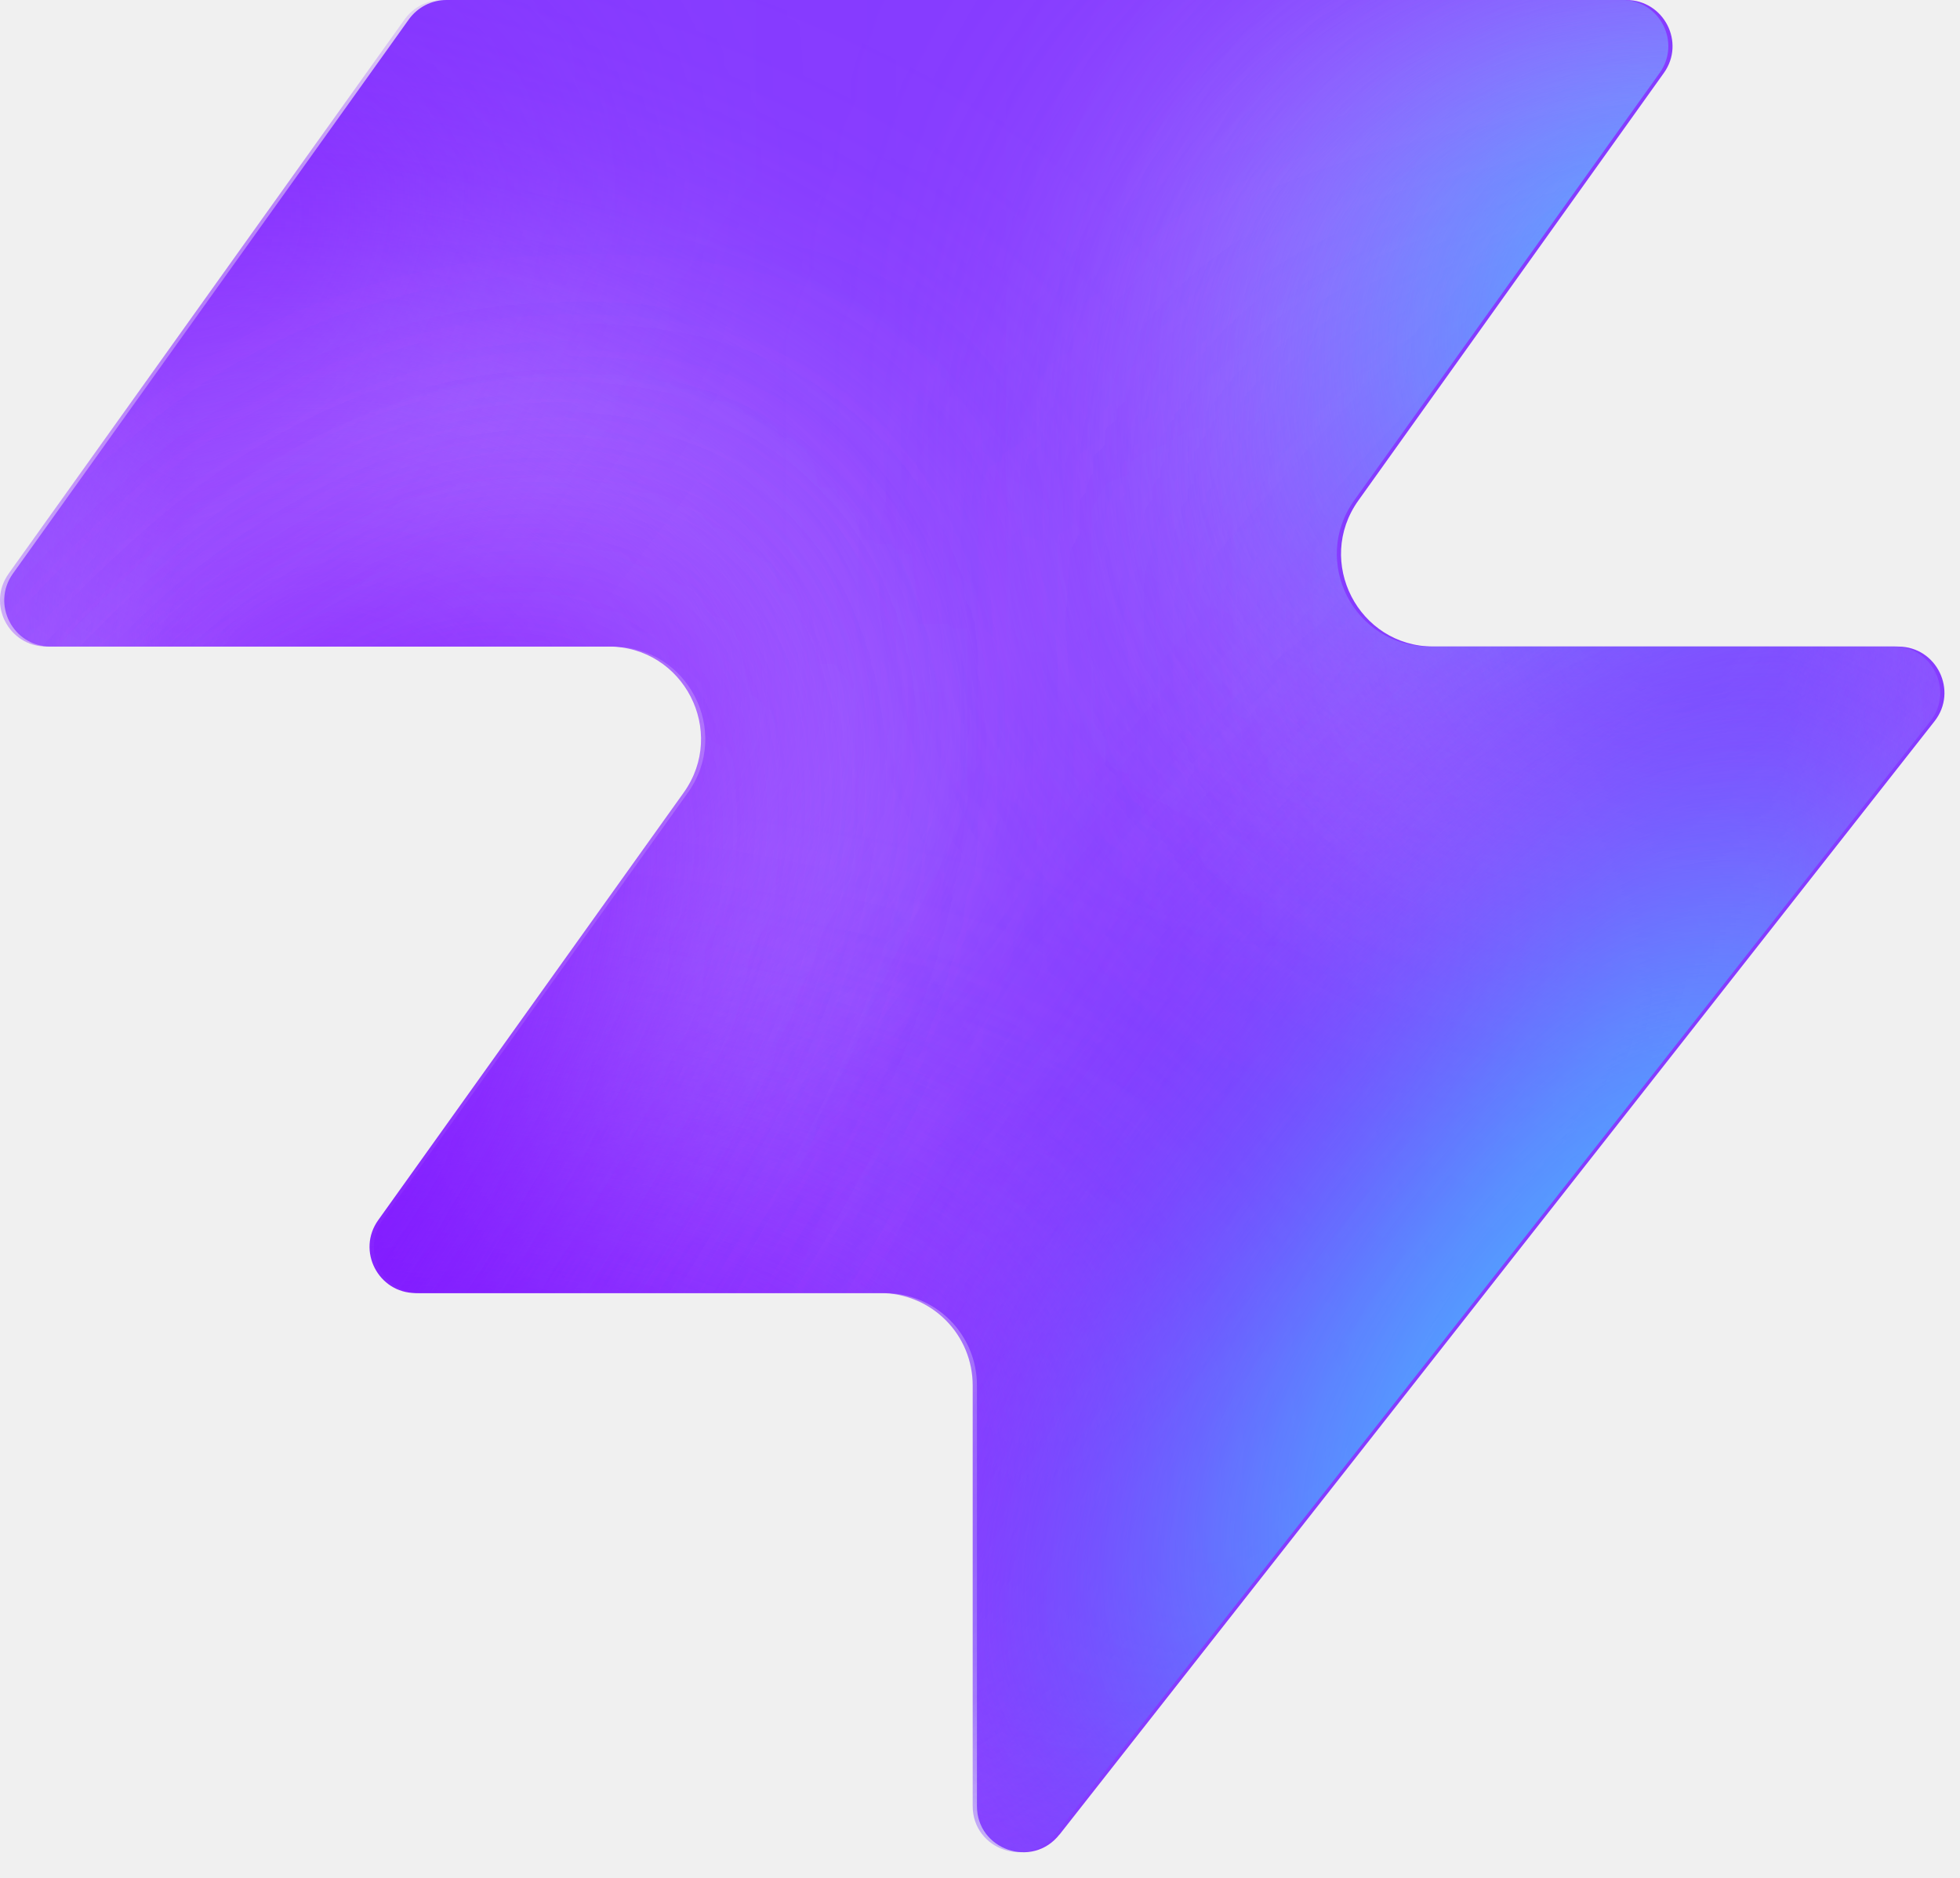
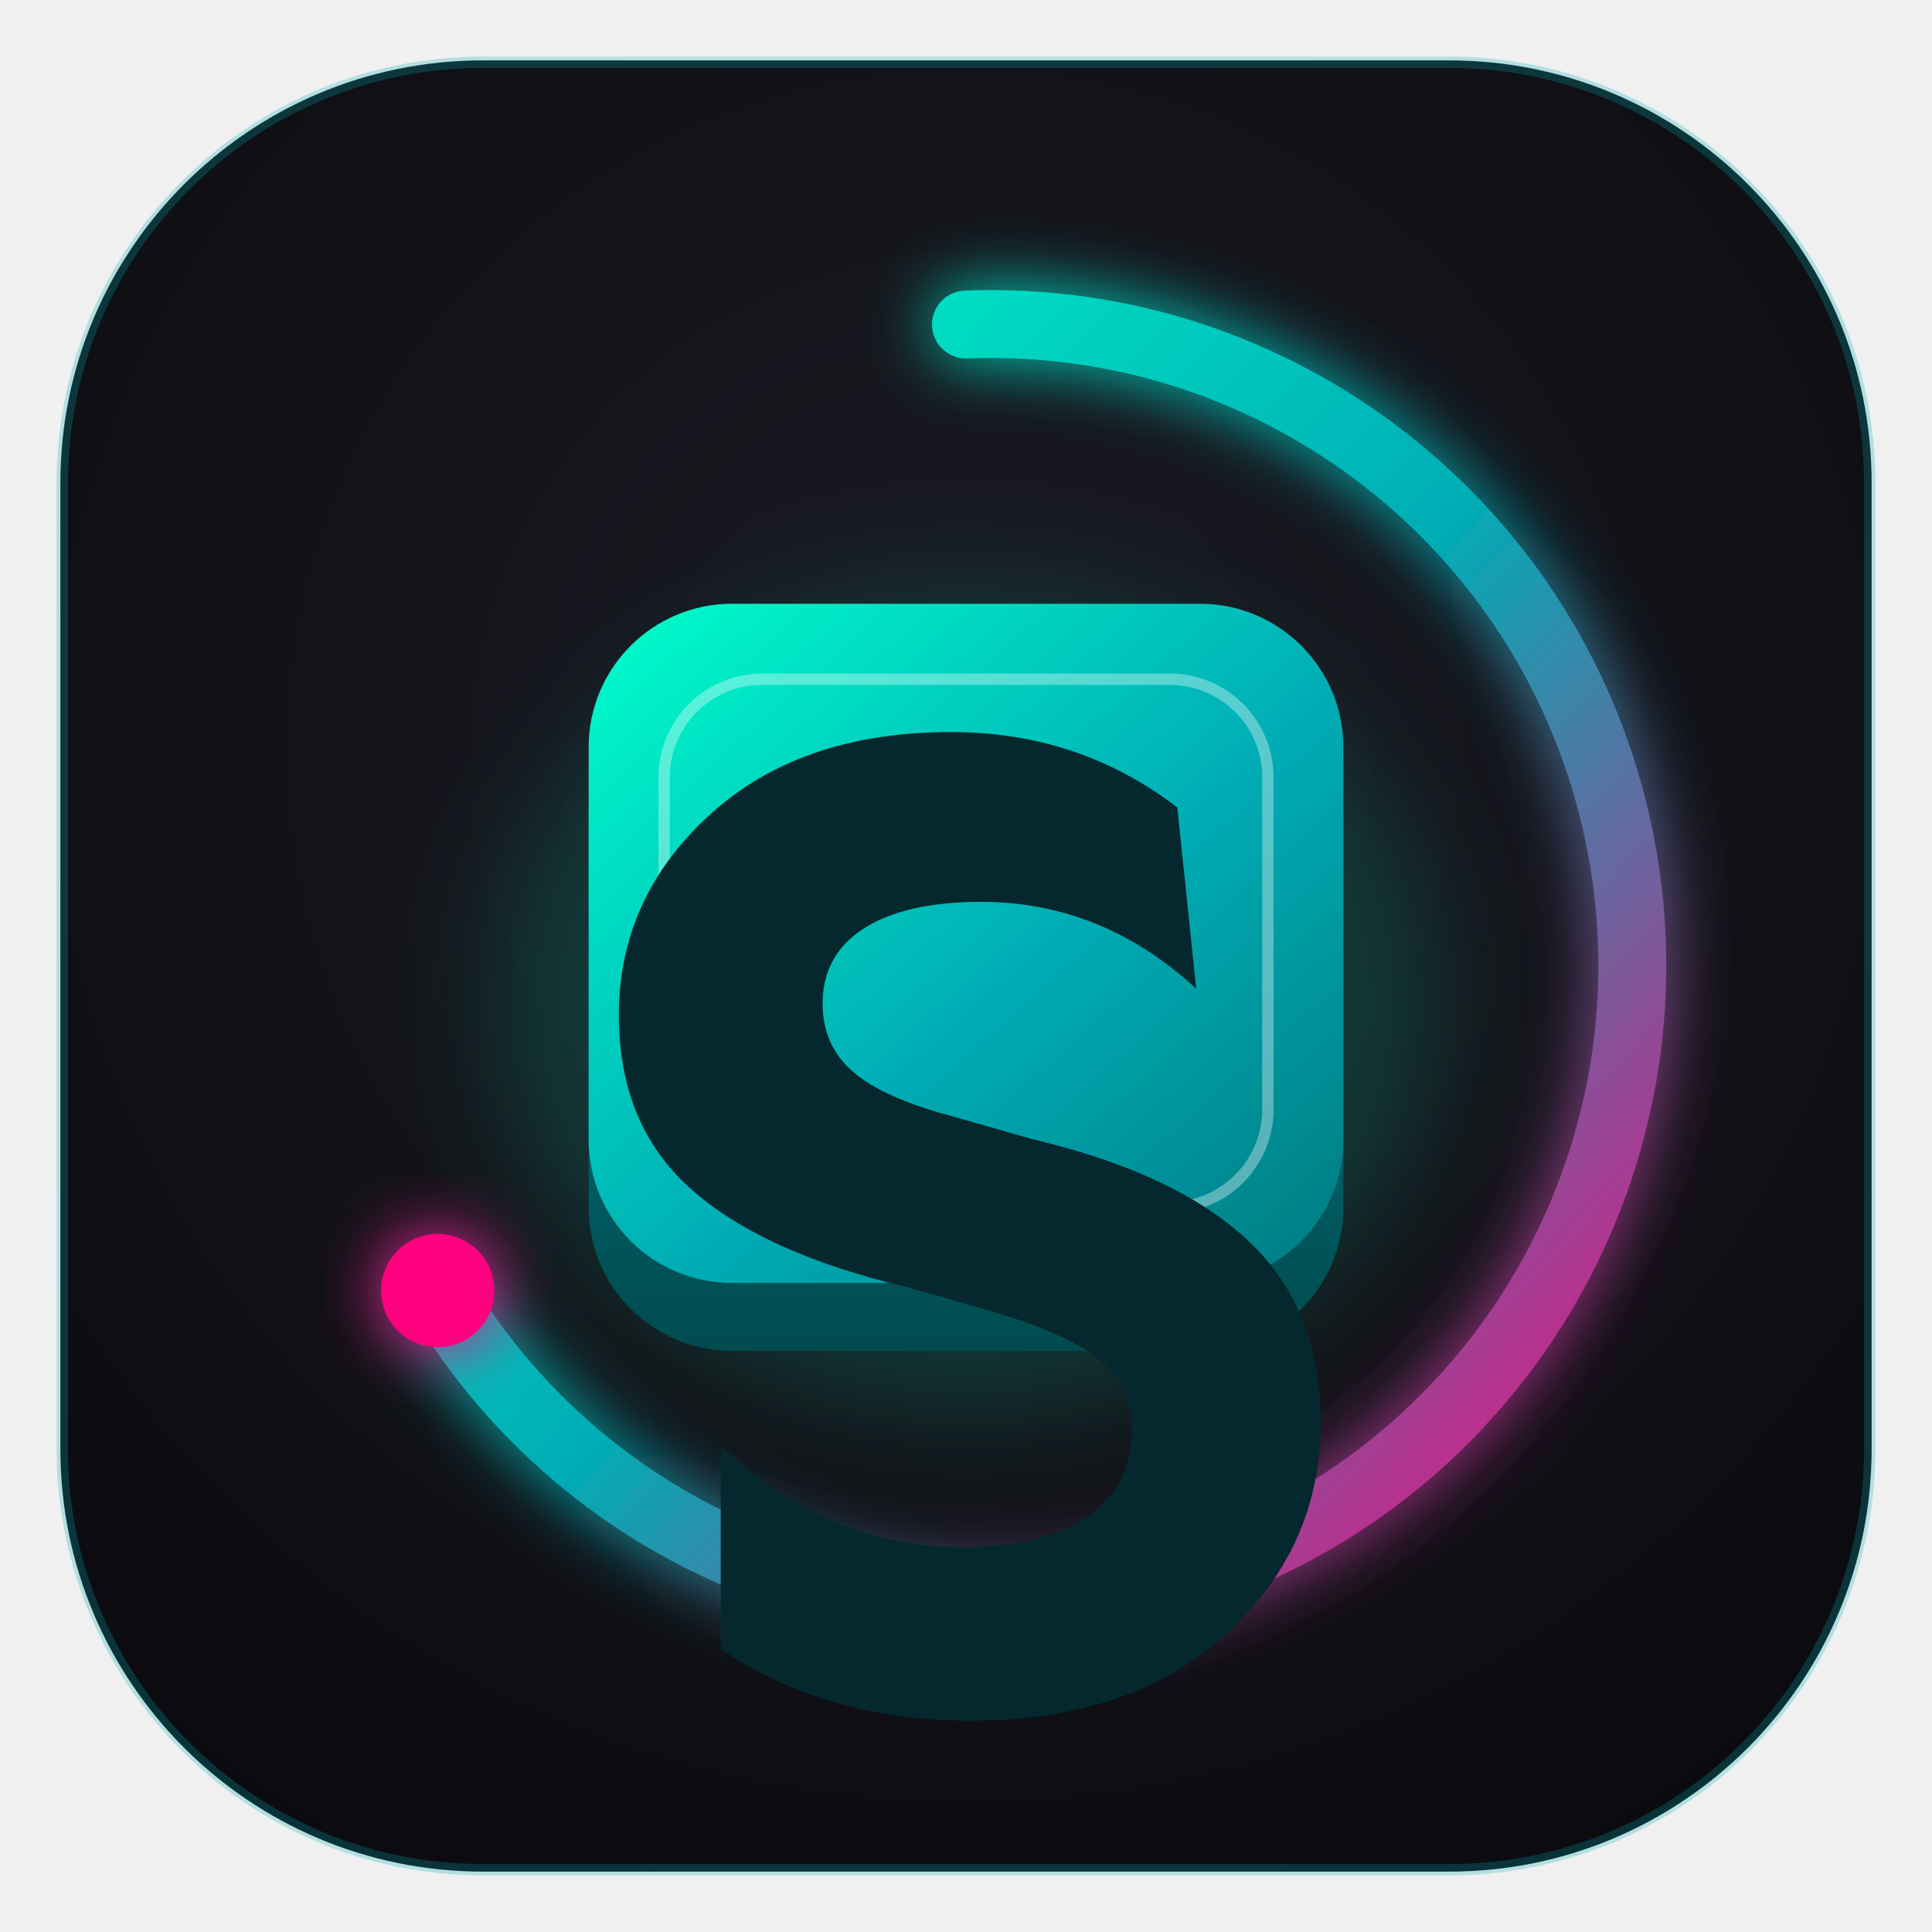
- <svg xmlns="http://www.w3.org/2000/svg" width="48" height="46" fill="none" viewBox="0 0 48 46">
-   <path fill="#863bff" d="M25.946 44.938c-.664.845-2.021.375-2.021-.698V33.937a2.26 2.26 0 0 0-2.262-2.262H10.287c-.92 0-1.456-1.04-.92-1.788l7.48-10.471c1.07-1.497 0-3.578-1.842-3.578H1.237c-.92 0-1.456-1.04-.92-1.788L10.013.474c.214-.297.556-.474.92-.474h28.894c.92 0 1.456 1.04.92 1.788l-7.48 10.471c-1.07 1.498 0 3.579 1.842 3.579h11.377c.943 0 1.473 1.088.89 1.83L25.947 44.94z" style="fill:#863bff;fill:color(display-p3 .525 .23 1);fill-opacity:1" />
-   <mask id="a" width="48" height="46" x="0" y="0" maskUnits="userSpaceOnUse" style="mask-type:alpha">
-     <path fill="#000" d="M25.842 44.938c-.664.844-2.021.375-2.021-.698V33.937a2.26 2.26 0 0 0-2.262-2.262H10.183c-.92 0-1.456-1.04-.92-1.788l7.48-10.471c1.07-1.498 0-3.579-1.842-3.579H1.133c-.92 0-1.456-1.04-.92-1.787L9.91.473c.214-.297.556-.474.92-.474h28.894c.92 0 1.456 1.04.92 1.788l-7.48 10.471c-1.07 1.498 0 3.578 1.842 3.578h11.377c.943 0 1.473 1.088.89 1.832L25.843 44.94z" style="fill:#000;fill-opacity:1" />
-   </mask>
-   <g mask="url(#a)">
-     <g filter="url(#b)">
-       <ellipse cx="5.508" cy="14.704" fill="#ede6ff" rx="5.508" ry="14.704" style="fill:#ede6ff;fill:color(display-p3 .927 .903 1);fill-opacity:1" transform="matrix(.00324 1 1 -.00324 -4.47 31.516)" />
-     </g>
-     <g filter="url(#c)">
-       <ellipse cx="10.399" cy="29.851" fill="#ede6ff" rx="10.399" ry="29.851" style="fill:#ede6ff;fill:color(display-p3 .927 .903 1);fill-opacity:1" transform="matrix(.00324 1 1 -.00324 -39.328 7.883)" />
-     </g>
-     <g filter="url(#d)">
-       <ellipse cx="5.508" cy="30.487" fill="#7e14ff" rx="5.508" ry="30.487" style="fill:#7e14ff;fill:color(display-p3 .492 .077 1);fill-opacity:1" transform="rotate(89.814 -25.913 -14.639)scale(1 -1)" />
-     </g>
-     <g filter="url(#e)">
-       <ellipse cx="5.508" cy="30.599" fill="#7e14ff" rx="5.508" ry="30.599" style="fill:#7e14ff;fill:color(display-p3 .492 .077 1);fill-opacity:1" transform="rotate(89.814 -32.644 -3.334)scale(1 -1)" />
-     </g>
-     <g filter="url(#f)">
-       <ellipse cx="5.508" cy="30.599" fill="#7e14ff" rx="5.508" ry="30.599" style="fill:#7e14ff;fill:color(display-p3 .492 .077 1);fill-opacity:1" transform="matrix(.00324 1 1 -.00324 -34.34 30.47)" />
-     </g>
-     <g filter="url(#g)">
-       <ellipse cx="14.072" cy="22.078" fill="#ede6ff" rx="14.072" ry="22.078" style="fill:#ede6ff;fill:color(display-p3 .927 .903 1);fill-opacity:1" transform="rotate(93.35 24.506 48.493)scale(-1 1)" />
-     </g>
-     <g filter="url(#h)">
-       <ellipse cx="3.47" cy="21.501" fill="#7e14ff" rx="3.47" ry="21.501" style="fill:#7e14ff;fill:color(display-p3 .492 .077 1);fill-opacity:1" transform="rotate(89.009 28.708 47.59)scale(-1 1)" />
-     </g>
-     <g filter="url(#i)">
-       <ellipse cx="3.47" cy="21.501" fill="#7e14ff" rx="3.47" ry="21.501" style="fill:#7e14ff;fill:color(display-p3 .492 .077 1);fill-opacity:1" transform="rotate(89.009 28.708 47.59)scale(-1 1)" />
-     </g>
-     <g filter="url(#j)">
-       <ellipse cx=".387" cy="8.972" fill="#7e14ff" rx="4.407" ry="29.108" style="fill:#7e14ff;fill:color(display-p3 .492 .077 1);fill-opacity:1" transform="rotate(39.51 .387 8.972)" />
-     </g>
-     <g filter="url(#k)">
-       <ellipse cx="47.523" cy="-6.092" fill="#7e14ff" rx="4.407" ry="29.108" style="fill:#7e14ff;fill:color(display-p3 .492 .077 1);fill-opacity:1" transform="rotate(37.892 47.523 -6.092)" />
-     </g>
-     <g filter="url(#l)">
-       <ellipse cx="41.412" cy="6.333" fill="#47bfff" rx="5.971" ry="9.665" style="fill:#47bfff;fill:color(display-p3 .28 .748 1);fill-opacity:1" transform="rotate(37.892 41.412 6.333)" />
-     </g>
-     <g filter="url(#m)">
-       <ellipse cx="-1.879" cy="38.332" fill="#7e14ff" rx="4.407" ry="29.108" style="fill:#7e14ff;fill:color(display-p3 .492 .077 1);fill-opacity:1" transform="rotate(37.892 -1.88 38.332)" />
-     </g>
-     <g filter="url(#n)">
-       <ellipse cx="-1.879" cy="38.332" fill="#7e14ff" rx="4.407" ry="29.108" style="fill:#7e14ff;fill:color(display-p3 .492 .077 1);fill-opacity:1" transform="rotate(37.892 -1.88 38.332)" />
-     </g>
-     <g filter="url(#o)">
-       <ellipse cx="35.651" cy="29.907" fill="#7e14ff" rx="4.407" ry="29.108" style="fill:#7e14ff;fill:color(display-p3 .492 .077 1);fill-opacity:1" transform="rotate(37.892 35.651 29.907)" />
-     </g>
-     <g filter="url(#p)">
-       <ellipse cx="38.418" cy="32.4" fill="#47bfff" rx="5.971" ry="15.297" style="fill:#47bfff;fill:color(display-p3 .28 .748 1);fill-opacity:1" transform="rotate(37.892 38.418 32.4)" />
-     </g>
-   </g>
+ <svg xmlns="http://www.w3.org/2000/svg" width="512" height="512" viewBox="0 0 512 512" fill="none">
  <defs>
-     <filter id="b" width="60.045" height="41.654" x="-19.77" y="16.149" color-interpolation-filters="sRGB" filterUnits="userSpaceOnUse">
-       <feFlood flood-opacity="0" result="BackgroundImageFix" />
-       <feBlend in="SourceGraphic" in2="BackgroundImageFix" result="shape" />
-       <feGaussianBlur result="effect1_foregroundBlur_2002_17158" stdDeviation="7.659" />
+     <radialGradient id="bg" cx="50%" cy="38%" r="75%">
+       <stop offset="0%" stop-color="#1a1a24" />
+       <stop offset="60%" stop-color="#111116" />
+       <stop offset="100%" stop-color="#0a0a0e" />
+     </radialGradient>
+     <linearGradient id="cap" x1="0%" y1="0%" x2="100%" y2="100%">
+       <stop offset="0%" stop-color="#00ffcc" />
+       <stop offset="55%" stop-color="#00adb5" />
+       <stop offset="100%" stop-color="#007a82" />
+     </linearGradient>
+     <linearGradient id="side" x1="0%" y1="0%" x2="0%" y2="100%">
+       <stop offset="0%" stop-color="#018b91" />
+       <stop offset="100%" stop-color="#004b50" />
+     </linearGradient>
+     <linearGradient id="ring" x1="0%" y1="0%" x2="100%" y2="100%">
+       <stop offset="0%" stop-color="#00ffcc" />
+       <stop offset="50%" stop-color="#00adb5" />
+       <stop offset="100%" stop-color="#ff007f" />
+     </linearGradient>
+     <filter id="glow" x="-50%" y="-50%" width="200%" height="200%">
+       <feGaussianBlur stdDeviation="9" result="b" />
+       <feMerge>
+         <feMergeNode in="b" />
+         <feMergeNode in="SourceGraphic" />
+       </feMerge>
    </filter>
-     <filter id="c" width="90.34" height="51.437" x="-54.613" y="-7.533" color-interpolation-filters="sRGB" filterUnits="userSpaceOnUse">
-       <feFlood flood-opacity="0" result="BackgroundImageFix" />
-       <feBlend in="SourceGraphic" in2="BackgroundImageFix" result="shape" />
-       <feGaussianBlur result="effect1_foregroundBlur_2002_17158" stdDeviation="7.659" />
-     </filter>
-     <filter id="d" width="79.355" height="29.4" x="-49.64" y="2.03" color-interpolation-filters="sRGB" filterUnits="userSpaceOnUse">
-       <feFlood flood-opacity="0" result="BackgroundImageFix" />
-       <feBlend in="SourceGraphic" in2="BackgroundImageFix" result="shape" />
-       <feGaussianBlur result="effect1_foregroundBlur_2002_17158" stdDeviation="4.596" />
-     </filter>
-     <filter id="e" width="79.579" height="29.4" x="-45.045" y="20.029" color-interpolation-filters="sRGB" filterUnits="userSpaceOnUse">
-       <feFlood flood-opacity="0" result="BackgroundImageFix" />
-       <feBlend in="SourceGraphic" in2="BackgroundImageFix" result="shape" />
-       <feGaussianBlur result="effect1_foregroundBlur_2002_17158" stdDeviation="4.596" />
-     </filter>
-     <filter id="f" width="79.579" height="29.4" x="-43.513" y="21.178" color-interpolation-filters="sRGB" filterUnits="userSpaceOnUse">
-       <feFlood flood-opacity="0" result="BackgroundImageFix" />
-       <feBlend in="SourceGraphic" in2="BackgroundImageFix" result="shape" />
-       <feGaussianBlur result="effect1_foregroundBlur_2002_17158" stdDeviation="4.596" />
-     </filter>
-     <filter id="g" width="74.749" height="58.852" x="15.756" y="-17.901" color-interpolation-filters="sRGB" filterUnits="userSpaceOnUse">
-       <feFlood flood-opacity="0" result="BackgroundImageFix" />
-       <feBlend in="SourceGraphic" in2="BackgroundImageFix" result="shape" />
-       <feGaussianBlur result="effect1_foregroundBlur_2002_17158" stdDeviation="7.659" />
-     </filter>
-     <filter id="h" width="61.377" height="25.362" x="23.548" y="2.284" color-interpolation-filters="sRGB" filterUnits="userSpaceOnUse">
-       <feFlood flood-opacity="0" result="BackgroundImageFix" />
-       <feBlend in="SourceGraphic" in2="BackgroundImageFix" result="shape" />
-       <feGaussianBlur result="effect1_foregroundBlur_2002_17158" stdDeviation="4.596" />
-     </filter>
-     <filter id="i" width="61.377" height="25.362" x="23.548" y="2.284" color-interpolation-filters="sRGB" filterUnits="userSpaceOnUse">
-       <feFlood flood-opacity="0" result="BackgroundImageFix" />
-       <feBlend in="SourceGraphic" in2="BackgroundImageFix" result="shape" />
-       <feGaussianBlur result="effect1_foregroundBlur_2002_17158" stdDeviation="4.596" />
-     </filter>
-     <filter id="j" width="56.045" height="63.649" x="-27.636" y="-22.853" color-interpolation-filters="sRGB" filterUnits="userSpaceOnUse">
-       <feFlood flood-opacity="0" result="BackgroundImageFix" />
-       <feBlend in="SourceGraphic" in2="BackgroundImageFix" result="shape" />
-       <feGaussianBlur result="effect1_foregroundBlur_2002_17158" stdDeviation="4.596" />
-     </filter>
-     <filter id="k" width="54.814" height="64.646" x="20.116" y="-38.415" color-interpolation-filters="sRGB" filterUnits="userSpaceOnUse">
-       <feFlood flood-opacity="0" result="BackgroundImageFix" />
-       <feBlend in="SourceGraphic" in2="BackgroundImageFix" result="shape" />
-       <feGaussianBlur result="effect1_foregroundBlur_2002_17158" stdDeviation="4.596" />
-     </filter>
-     <filter id="l" width="33.541" height="35.313" x="24.641" y="-11.323" color-interpolation-filters="sRGB" filterUnits="userSpaceOnUse">
-       <feFlood flood-opacity="0" result="BackgroundImageFix" />
-       <feBlend in="SourceGraphic" in2="BackgroundImageFix" result="shape" />
-       <feGaussianBlur result="effect1_foregroundBlur_2002_17158" stdDeviation="4.596" />
-     </filter>
-     <filter id="m" width="54.814" height="64.646" x="-29.286" y="6.009" color-interpolation-filters="sRGB" filterUnits="userSpaceOnUse">
-       <feFlood flood-opacity="0" result="BackgroundImageFix" />
-       <feBlend in="SourceGraphic" in2="BackgroundImageFix" result="shape" />
-       <feGaussianBlur result="effect1_foregroundBlur_2002_17158" stdDeviation="4.596" />
-     </filter>
-     <filter id="n" width="54.814" height="64.646" x="-29.286" y="6.009" color-interpolation-filters="sRGB" filterUnits="userSpaceOnUse">
-       <feFlood flood-opacity="0" result="BackgroundImageFix" />
-       <feBlend in="SourceGraphic" in2="BackgroundImageFix" result="shape" />
-       <feGaussianBlur result="effect1_foregroundBlur_2002_17158" stdDeviation="4.596" />
-     </filter>
-     <filter id="o" width="54.814" height="64.646" x="8.244" y="-2.416" color-interpolation-filters="sRGB" filterUnits="userSpaceOnUse">
-       <feFlood flood-opacity="0" result="BackgroundImageFix" />
-       <feBlend in="SourceGraphic" in2="BackgroundImageFix" result="shape" />
-       <feGaussianBlur result="effect1_foregroundBlur_2002_17158" stdDeviation="4.596" />
-     </filter>
-     <filter id="p" width="39.409" height="43.623" x="18.713" y="10.588" color-interpolation-filters="sRGB" filterUnits="userSpaceOnUse">
-       <feFlood flood-opacity="0" result="BackgroundImageFix" />
-       <feBlend in="SourceGraphic" in2="BackgroundImageFix" result="shape" />
-       <feGaussianBlur result="effect1_foregroundBlur_2002_17158" stdDeviation="4.596" />
+     <filter id="softGlow" x="-60%" y="-60%" width="220%" height="220%">
+       <feGaussianBlur stdDeviation="16" />
    </filter>
  </defs>
+   <rect x="16" y="16" width="480" height="480" rx="112" fill="url(#bg)" />
+   <rect x="16.5" y="16.5" width="479" height="479" rx="111.5" fill="none" stroke="#00adb5" stroke-opacity="0.25" stroke-width="3" />
+   <g filter="url(#glow)">
+     <path d="M 256 86              A 170 170 0 1 1 116 342" fill="none" stroke="url(#ring)" stroke-width="18" stroke-linecap="round" />
+   </g>
+   <circle cx="116" cy="342" r="15" fill="#ff007f" filter="url(#glow)" />
+   <ellipse cx="256" cy="266" rx="125" ry="108" fill="#00ffcc" opacity="0.16" filter="url(#softGlow)" />
+   <rect x="156" y="178" width="200" height="180" rx="38" fill="url(#side)" />
+   <rect x="156" y="160" width="200" height="180" rx="38" fill="url(#cap)" />
+   <rect x="176" y="180" width="160" height="140" rx="26" fill="none" stroke="#ffffff" stroke-opacity="0.35" stroke-width="3" />
+   <path d="M 312 214            q -26 -20 -60 -20            q -40 0 -64 22            q -24 22 -24 53            q 0 29 19 46            q 19 17 57 26            l 21 6            q 21 6 30 13            q 9 7 9 19            q 0 15 -12 23            q -12 8 -33 8            q -36 0 -64 -27            l 0 54            q 28 19 66 19            q 43 0 68 -23            q 25 -23 25 -56            q 0 -30 -19 -48            q -19 -18 -57 -27            l -21 -6            q -19 -5 -27 -12            q -8 -7 -8 -18            q 0 -13 11 -20            q 11 -7 31 -7            q 32 0 57 23            z" fill="#04282d" />
</svg>
